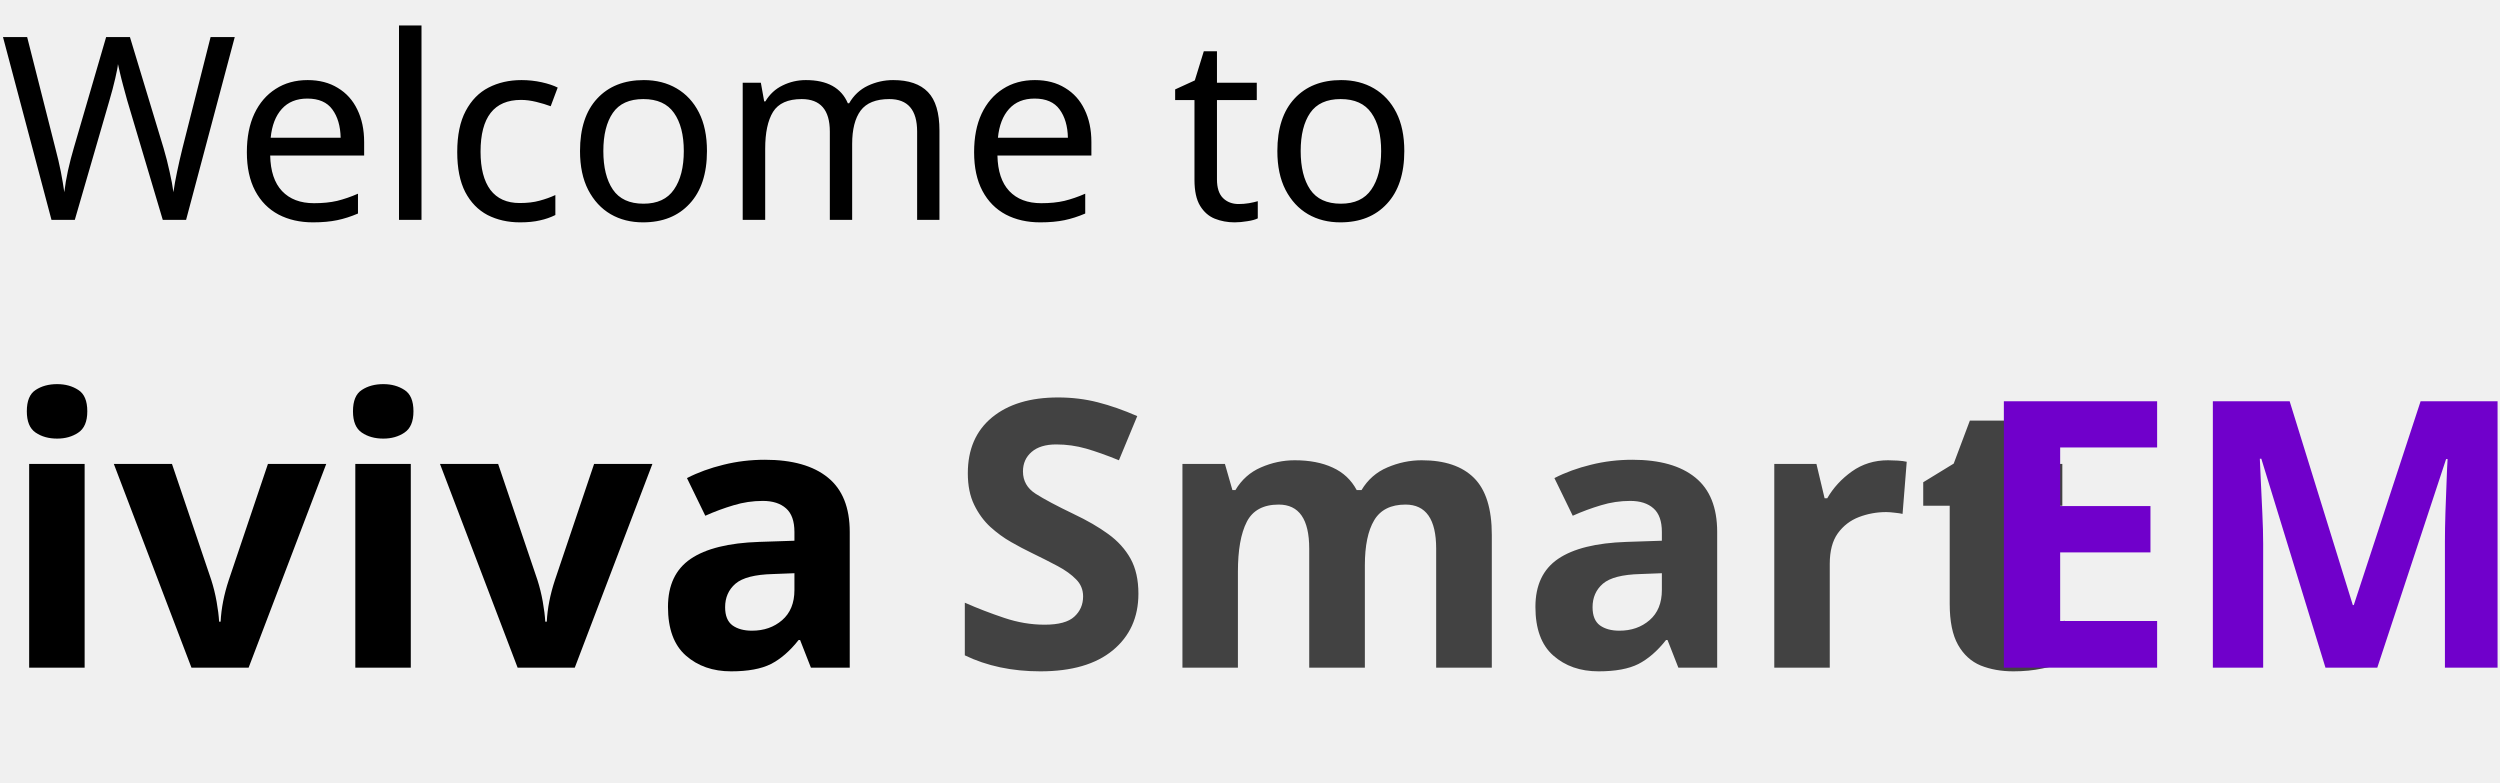
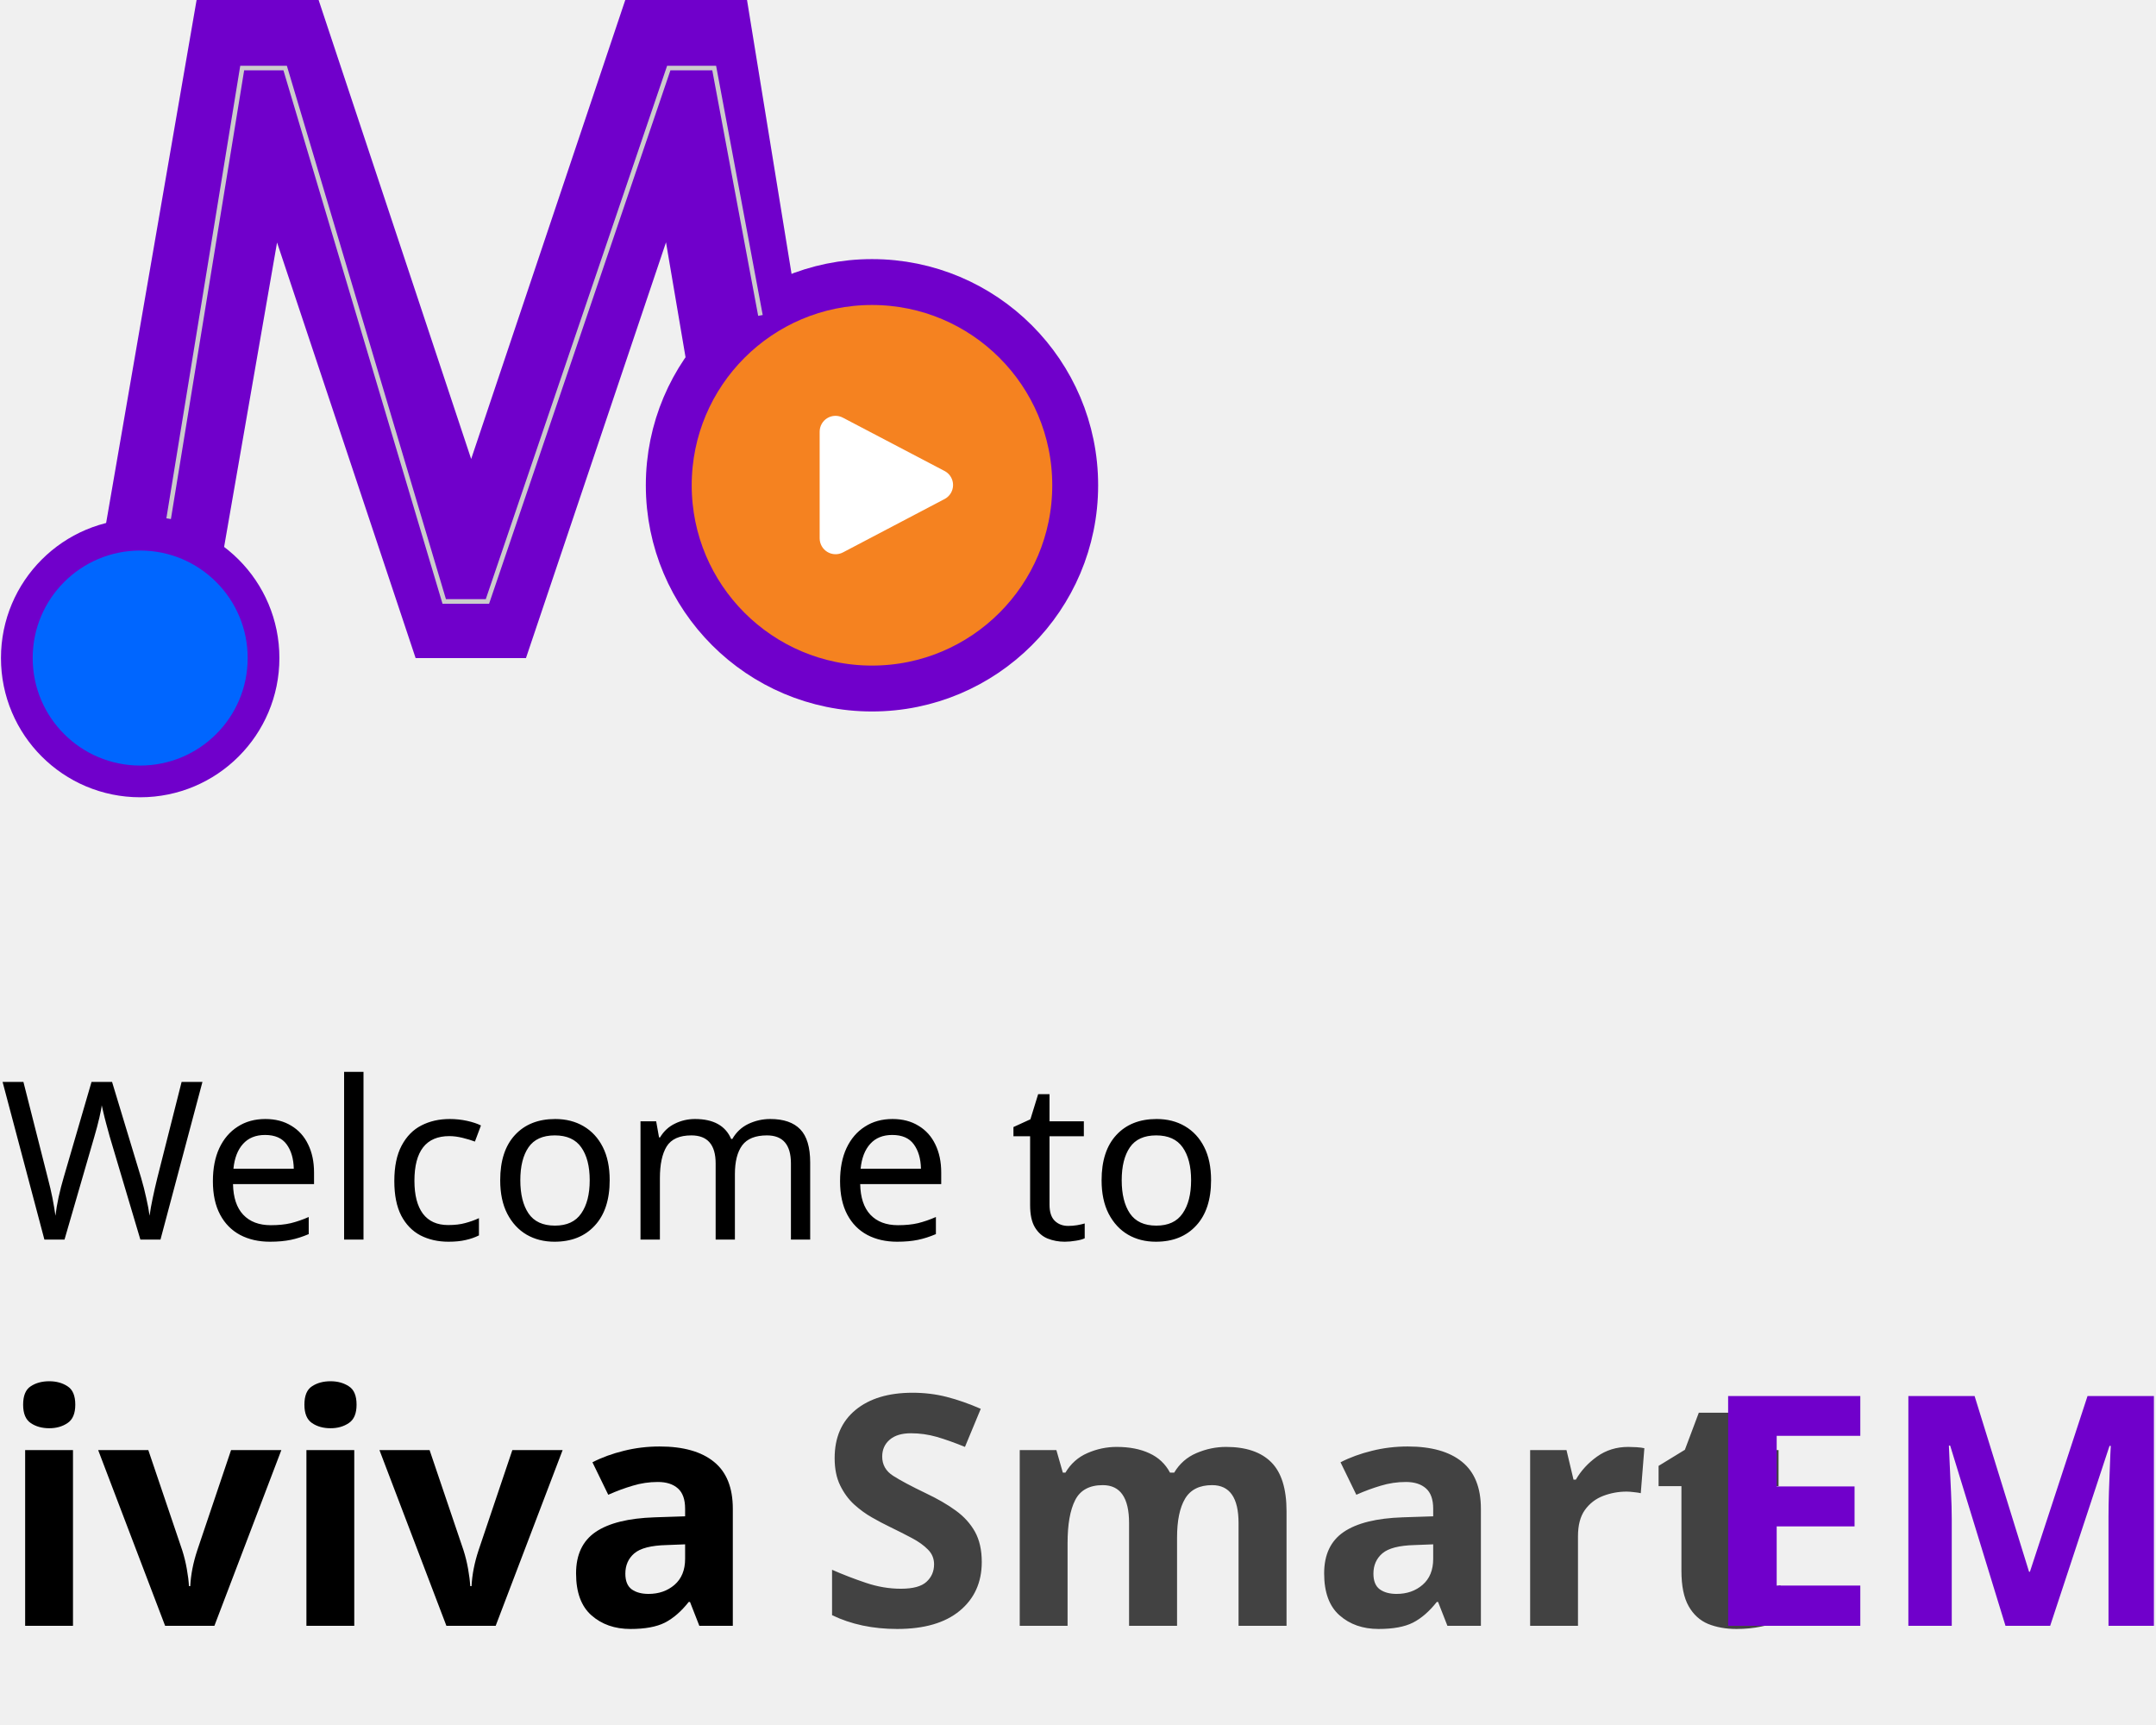
- <svg xmlns="http://www.w3.org/2000/svg" viewBox="0 0 234.47 73.35">
+ <svg xmlns="http://www.w3.org/2000/svg" viewBox="0 0 234.47 187.52">
  <defs>
-     <style>.cls-1{font-size:24px;font-family:CenturyGothic, Century Gothic;}.cls-2{font-size:35px;font-family:CenturyGothic-Bold, Century Gothic;font-weight:700;}.cls-3{fill:#424242;}.cls-4{fill:#7000cb;}</style>
+     <style>.cls-1{font-size:24px;font-family:CenturyGothic, Century Gothic;}.cls-2{font-size:35px;font-family:CenturyGothic-Bold, Century Gothic;font-weight:700;}.cls-3{fill:#424242;}.cls-4{fill:#7000cb;}.cls-5{fill:#06f;stroke-width:3.45px;}.cls-5,.cls-6{stroke:#7000cb;}.cls-5,.cls-6,.cls-8{stroke-miterlimit:10;}.cls-6{fill:#f58220;stroke-width:4.99px;}.cls-7{fill:#fff;}.cls-8{fill:none;stroke:#ccc;stroke-width:0.5px;}</style>
  </defs>
  <g id="Layer_2" data-name="Layer 2">
    <g id="Layer_1-2" data-name="Layer 1">
-       <text class="cls-1" transform="translate(0 20.62)">Welcome to <tspan class="cls-2">
+       <text class="cls-1" transform="translate(0 134.79)">Welcome to <tspan class="cls-2">
          <tspan x="0" y="42">iviva </tspan>
          <tspan class="cls-3" x="88.88" y="42">Smart</tspan>
          <tspan class="cls-4" x="184.78" y="42">EM</tspan>
        </tspan>
      </text>
+       <path class="cls-4" d="M21.38,0H34.65L51.24,49.91,68,0H81.24l6.4,39.35h-13l-2.21-13L57.2,71.56h-12L30.13,26.37,22.27,71.56H9Z" />
+       <rect class="cls-5" x="1.83" y="58.14" width="26.83" height="26.83" rx="13.41" ry="13.41" />
+       <rect class="cls-6" x="72.73" y="30.67" width="44.2" height="44.2" rx="22.1" ry="22.1" />
+       <path class="cls-7" d="M91.67,45.42l11.1,5.82a1.72,1.72,0,0,1,0,3l-11.1,5.83a1.73,1.73,0,0,1-2.53-1.53V46.94A1.72,1.72,0,0,1,91.67,45.42Z" />
+       <polyline class="cls-8" points="18.34 56.4 26.34 7.4 31.01 7.4 48.31 65.4 53.01 65.4 72.73 7.4 77.67 7.4 82.7 34.3" />
    </g>
  </g>
</svg>
